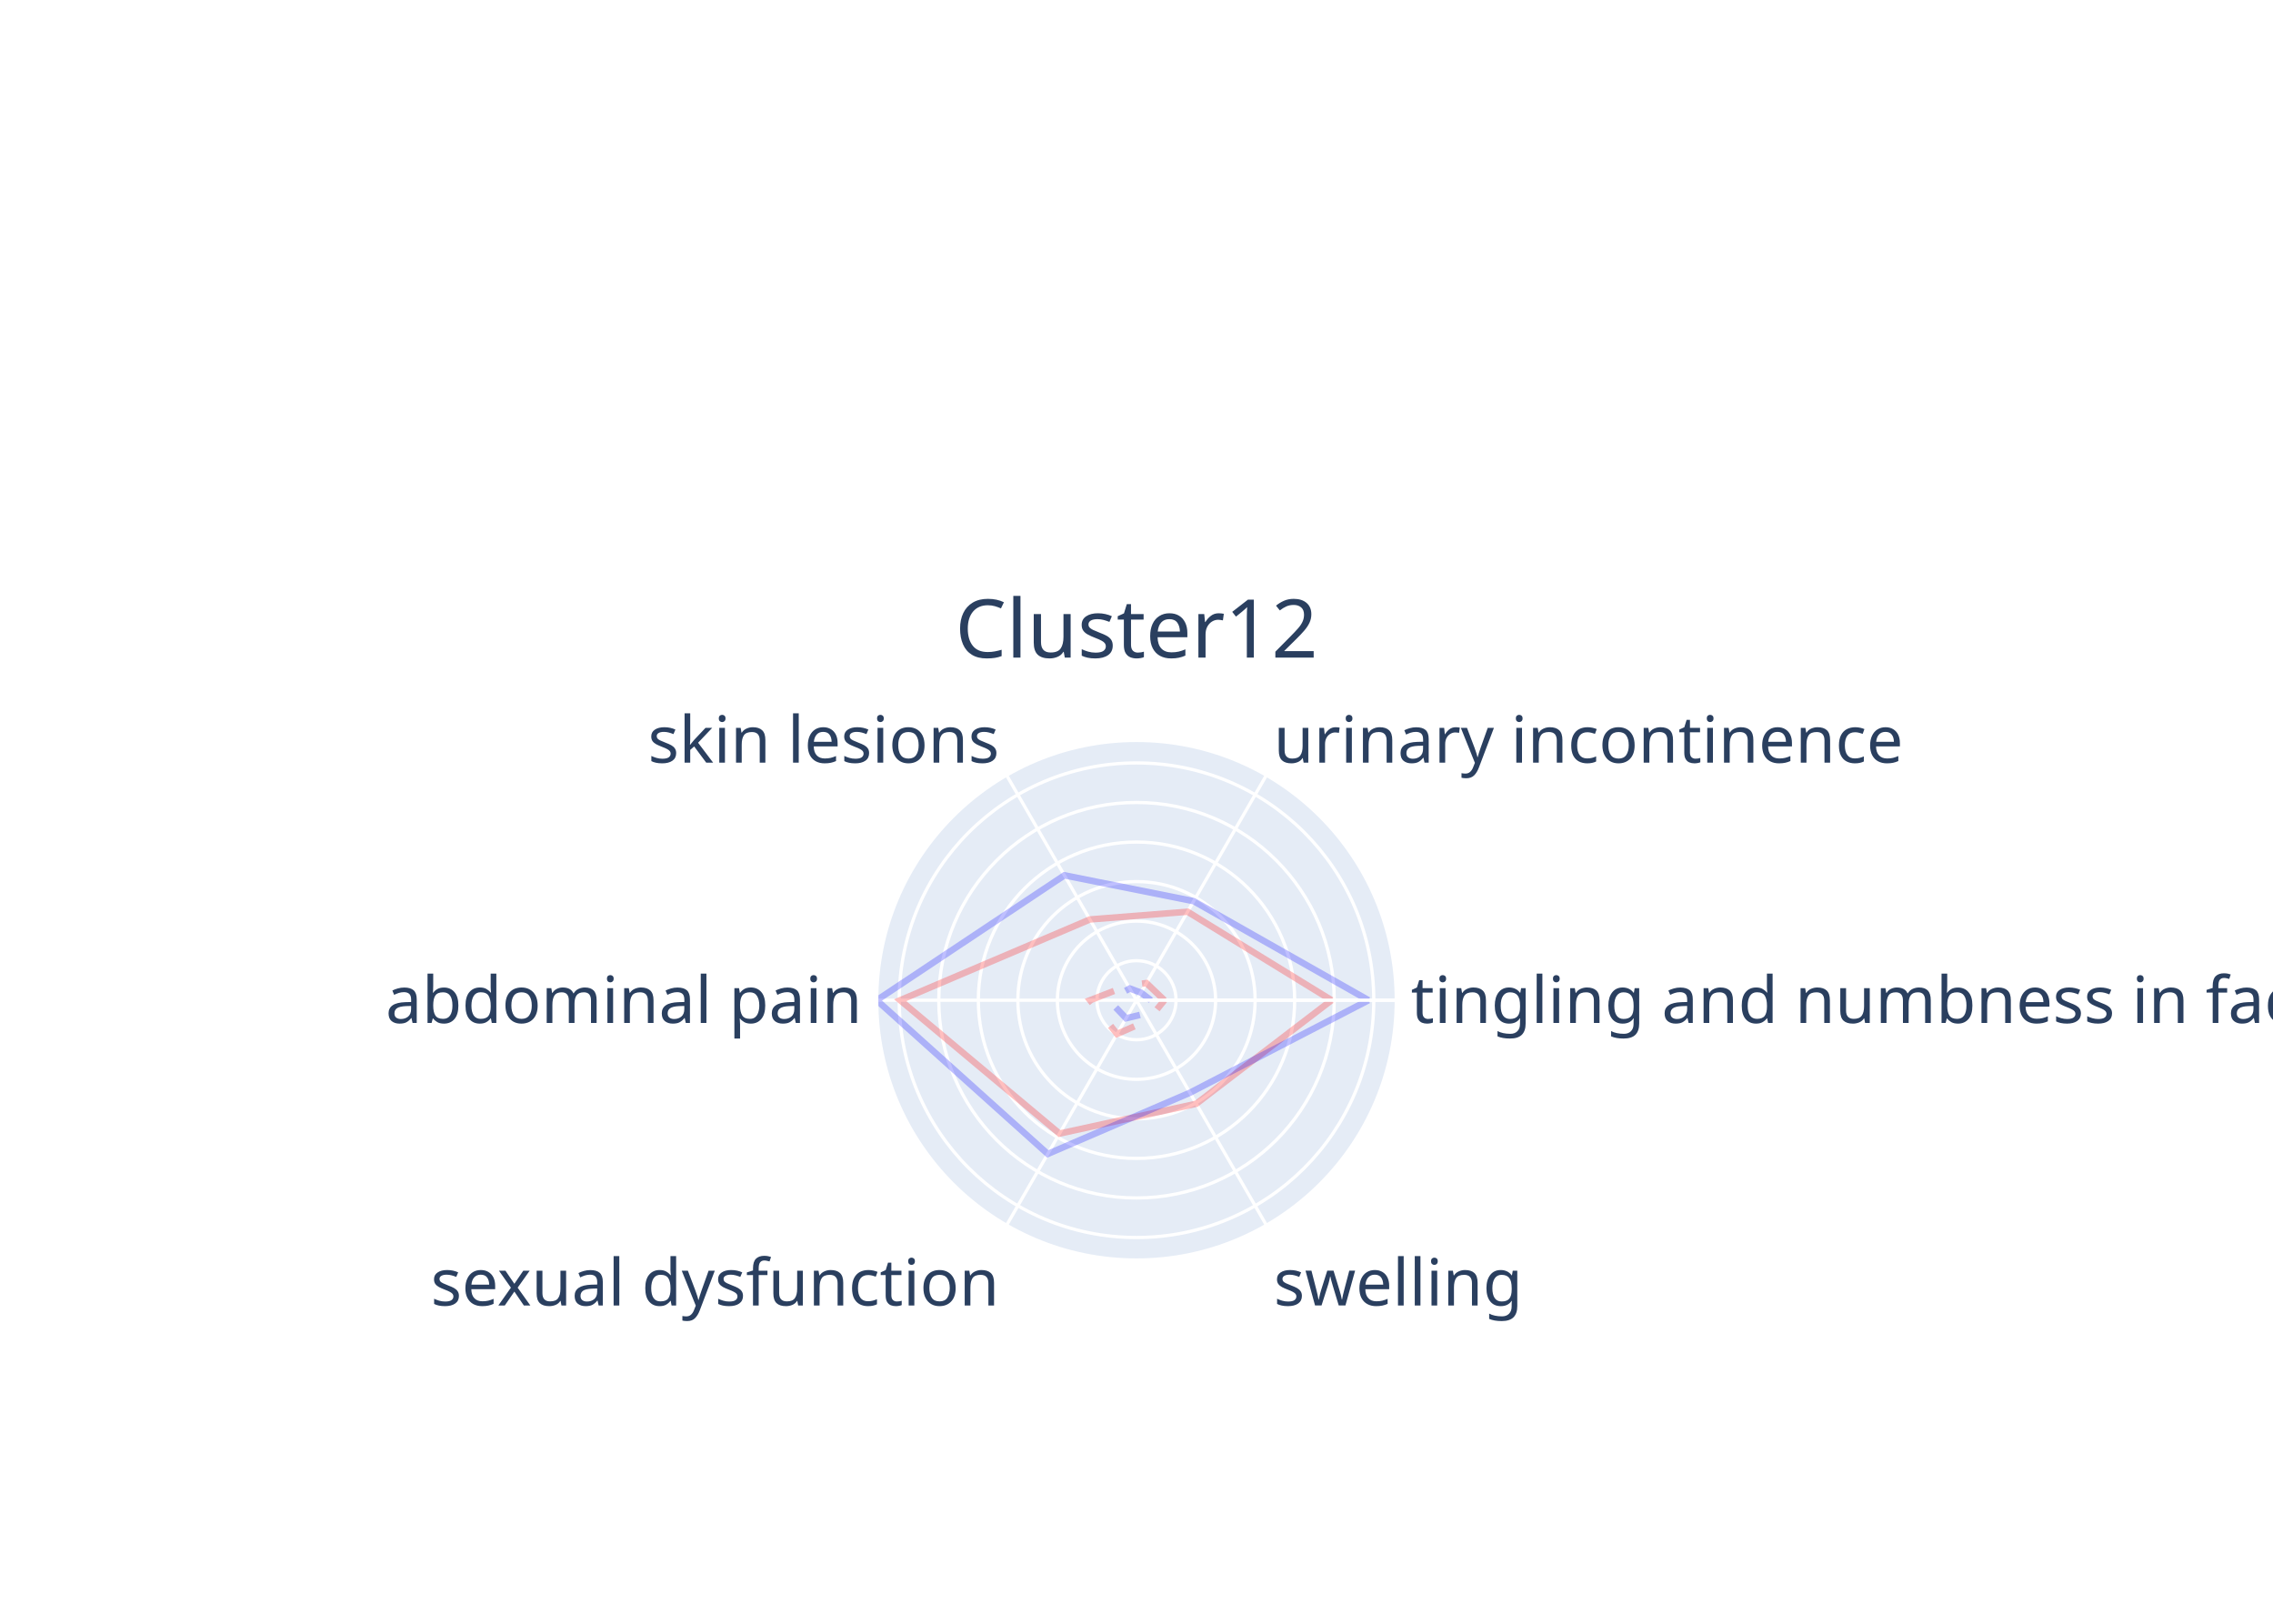
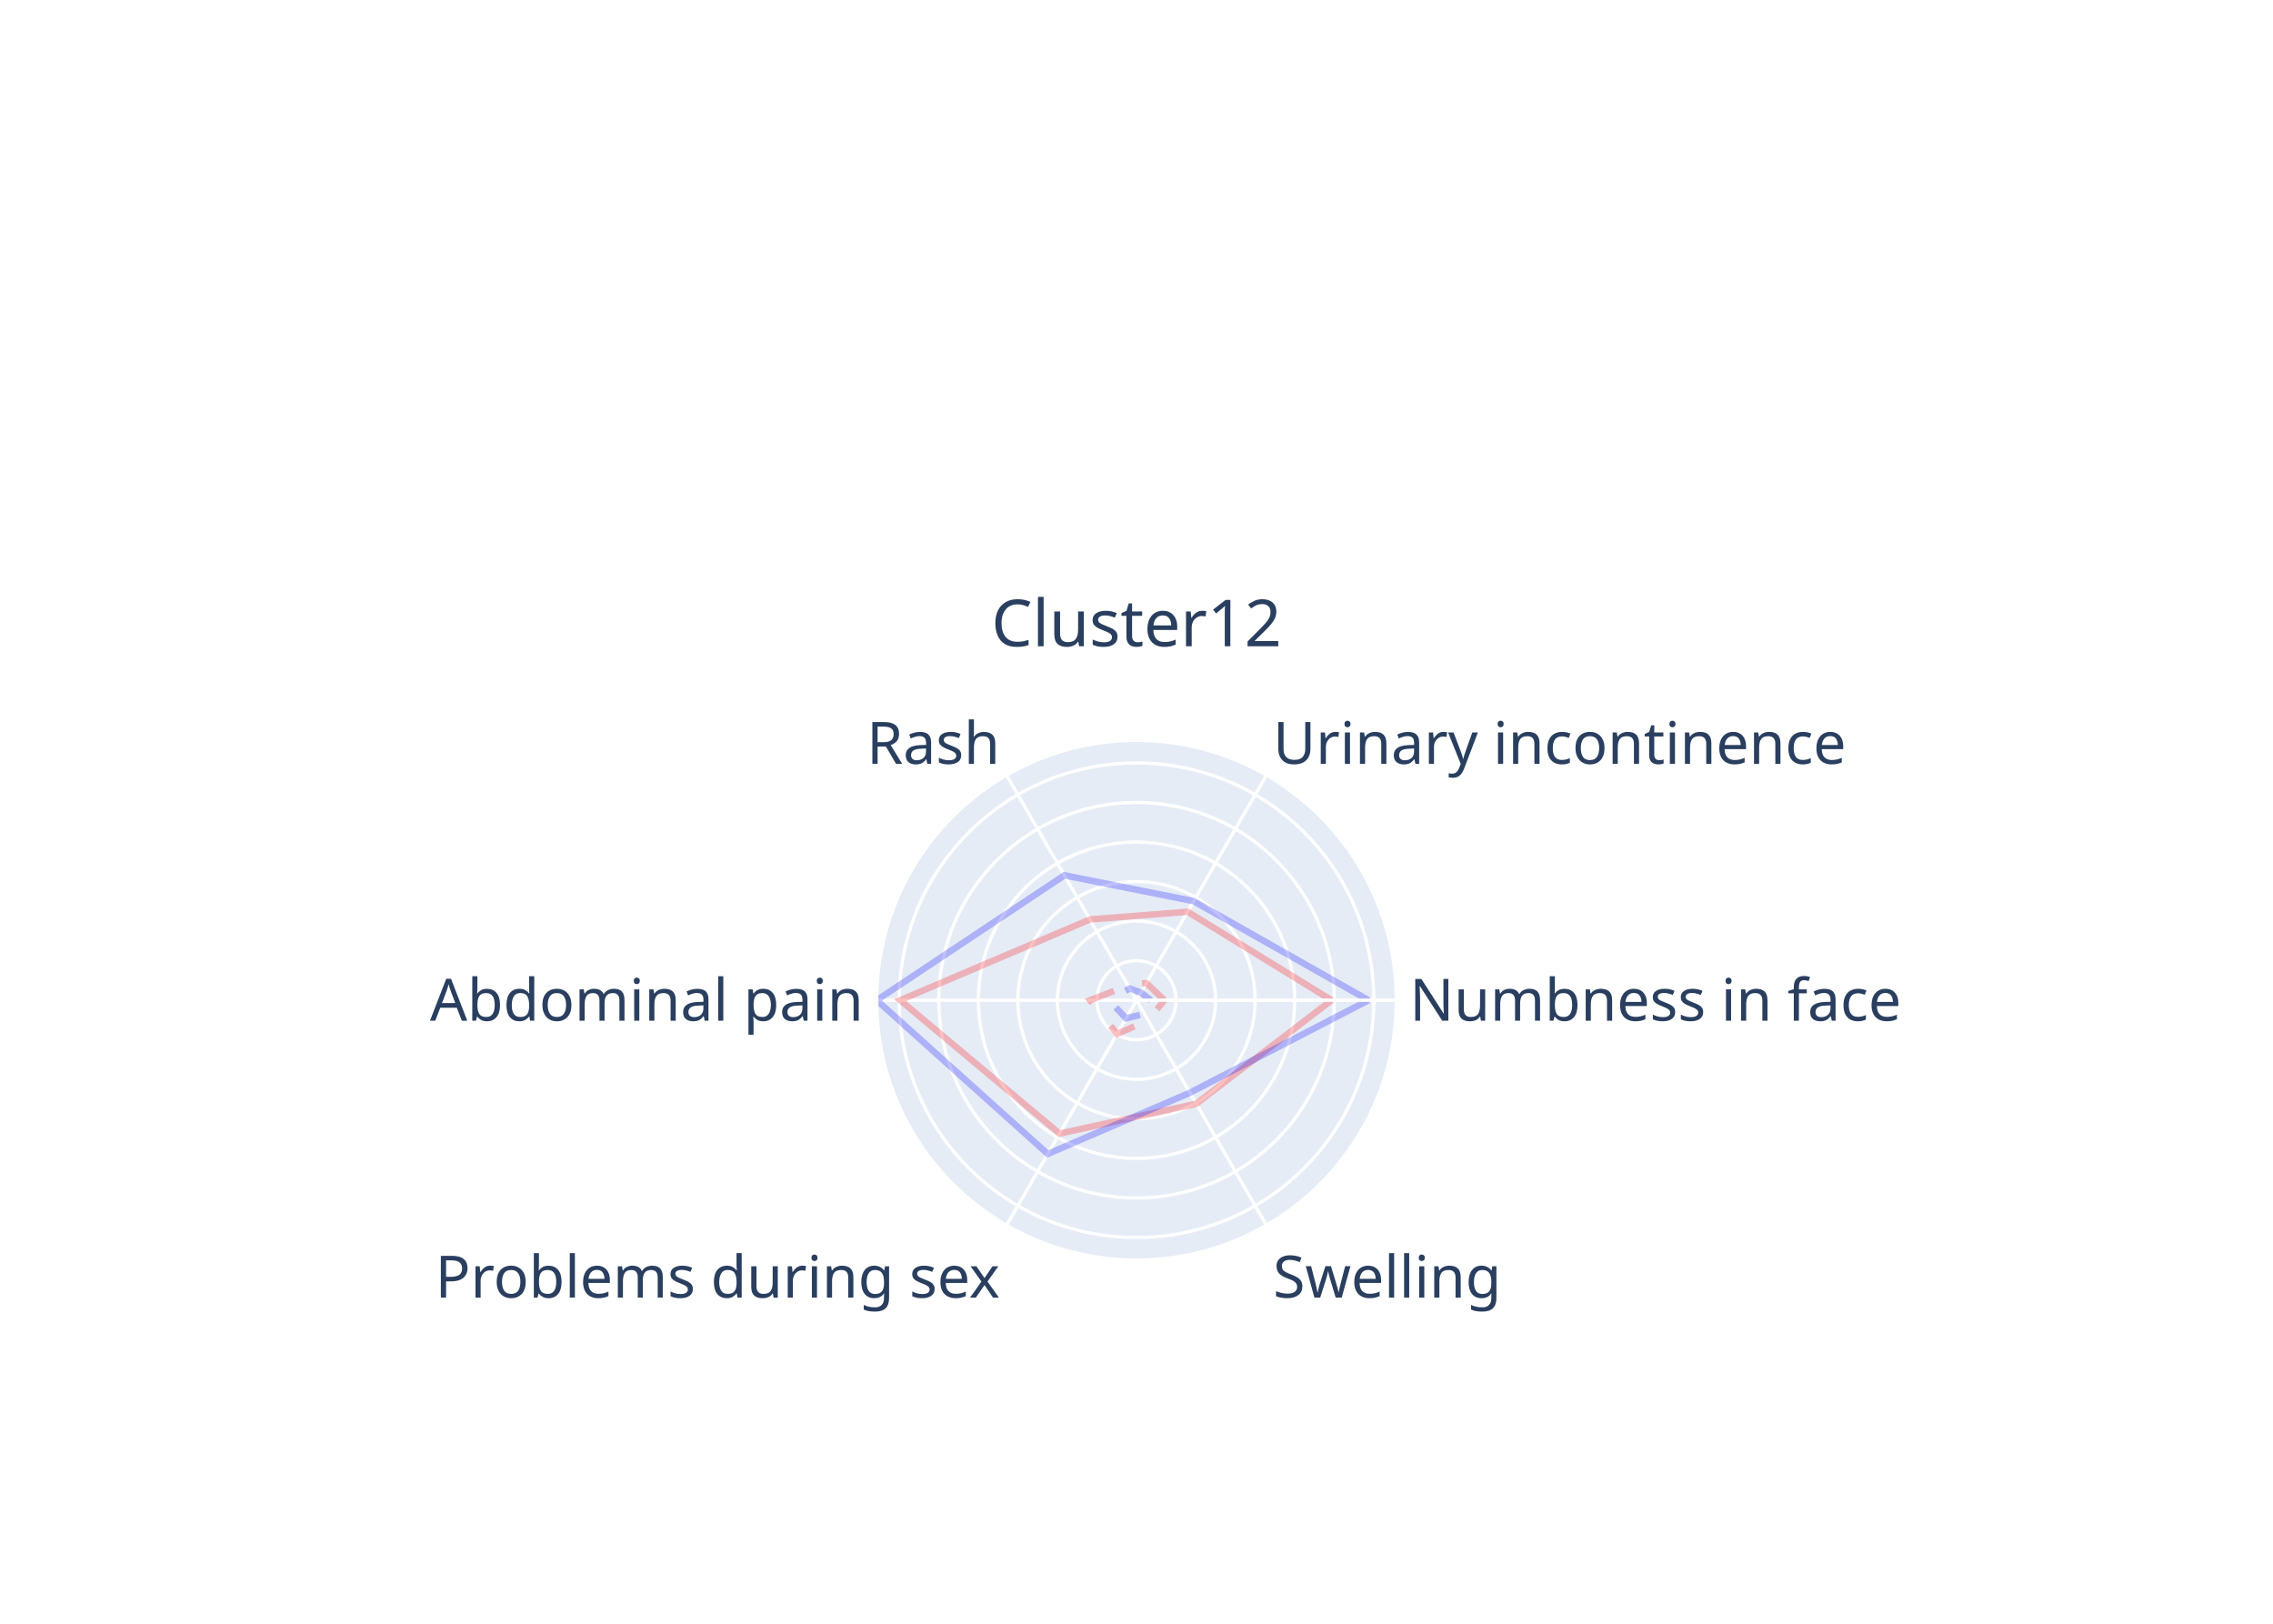
<svg xmlns="http://www.w3.org/2000/svg" class="main-svg" width="700" height="500" style="" viewBox="0 0 700 500">
  <rect x="0" y="0" width="700" height="500" style="fill: rgb(255, 255, 255); fill-opacity: 1;" />
-   <defs id="defs-b1092a">
+   <defs id="defs-59827d">
    <g class="clips">
-       <clipPath id="clipb1092apolar-for-traces">
+       <clipPath id="clip59827dpolar-for-traces">
        <path d="M80,0A80,80 0,1,0 -80,-9.797174393178826e-15A80,80 0,1,0 80,1.9594348786357652e-14Z" transform="translate(80,80)" />
      </clipPath>
    </g>
    <g class="gradients" />
    <g class="patterns" />
  </defs>
  <g class="bglayer" />
  <g class="layer-below">
    <g class="imagelayer" />
    <g class="shapelayer" />
  </g>
  <g class="cartesianlayer" />
  <g class="polarlayer">
    <g class="polar">
      <g class="polarsublayer draglayer" />
      <g class="polarsublayer plotbg">
        <path d="M80,0A80,80 0,1,0 -80,-9.797174393178826e-15A80,80 0,1,0 80,1.9594348786357652e-14Z" transform="translate(350,308)" style="fill: rgb(229, 236, 246); fill-opacity: 1;" />
      </g>
      <g class="polarsublayer backplot">
        <g class="maplayer" />
      </g>
      <g class="polarsublayer angular-grid" style="fill: none;">
        <path class="angularaxisgrid" d="M350,308L430,308" style="stroke: rgb(255, 255, 255); stroke-opacity: 1; stroke-width: 1px;" />
        <path class="angularaxisgrid" d="M350,308L390,238.718" style="stroke: rgb(255, 255, 255); stroke-opacity: 1; stroke-width: 1px;" />
        <path class="angularaxisgrid" d="M350,308L310,238.718" style="stroke: rgb(255, 255, 255); stroke-opacity: 1; stroke-width: 1px;" />
        <path class="angularaxisgrid" d="M350,308L270,308" style="stroke: rgb(255, 255, 255); stroke-opacity: 1; stroke-width: 1px;" />
        <path class="angularaxisgrid" d="M350,308L310,377.282" style="stroke: rgb(255, 255, 255); stroke-opacity: 1; stroke-width: 1px;" />
        <path class="angularaxisgrid" d="M350,308L390,377.282" style="stroke: rgb(255, 255, 255); stroke-opacity: 1; stroke-width: 1px;" />
      </g>
      <g class="polarsublayer radial-grid" transform="translate(350,308)" style="fill: none;">
        <path class="xgrid" d="M12.18,0A12.18,12.18 0,1,0 -12.18,-1.4916198013614761e-15A12.18,12.18 0,1,0 12.18,2.9832396027229522e-15Z" style="stroke: rgb(255, 255, 255); stroke-opacity: 1; stroke-width: 1px;" />
        <path class="xgrid" d="M24.36,0A24.36,24.36 0,1,0 -24.36,-2.9832396027229522e-15A24.36,24.36 0,1,0 24.36,5.9664792054459044e-15Z" style="stroke: rgb(255, 255, 255); stroke-opacity: 1; stroke-width: 1px;" />
        <path class="xgrid" d="M36.53,0A36.53,36.53 0,1,0 -36.53,-4.473634757285281e-15A36.53,36.53 0,1,0 36.53,8.947269514570562e-15Z" style="stroke: rgb(255, 255, 255); stroke-opacity: 1; stroke-width: 1px;" />
        <path class="xgrid" d="M48.71,0A48.71,48.71 0,1,0 -48.71,-5.965254558646758e-15A48.71,48.71 0,1,0 48.71,1.1930509117293515e-14Z" style="stroke: rgb(255, 255, 255); stroke-opacity: 1; stroke-width: 1px;" />
        <path class="xgrid" d="M60.89,0A60.89,60.89 0,1,0 -60.89,-7.456874360008234e-15A60.89,60.89 0,1,0 60.89,1.4913748720016468e-14Z" style="stroke: rgb(255, 255, 255); stroke-opacity: 1; stroke-width: 1px;" />
        <path class="xgrid" d="M73.07,0A73.07,73.07 0,1,0 -73.07,-8.948494161369709e-15A73.07,73.07 0,1,0 73.07,1.7896988322739418e-14Z" style="stroke: rgb(255, 255, 255); stroke-opacity: 1; stroke-width: 1px;" />
      </g>
-       <g class="polarsublayer frontplot" transform="translate(270,228)" clip-path="url(#clipb1092apolar-for-traces)">
+       <g class="polarsublayer frontplot" transform="translate(270,228)" clip-path="url(#clip59827dpolar-for-traces)">
        <g class="barlayer" />
        <g class="scatterlayer">
-           <g class="trace scatter tracedc7a92" style="stroke-miterlimit: 2; opacity: 1;">
+           <g class="trace scatter trace4547d6" style="stroke-miterlimit: 2; opacity: 1;">
            <g class="fills" />
            <g class="errorbars" />
            <g class="lines">
              <path class="js-line" d="M140.08,80L95.73,52.75L65.64,55.13L7.22,80L56.29,121.06L98.41,111.88L140.08,80" style="vector-effect: none; fill: none; stroke: rgb(255, 0, 0); stroke-opacity: 0.25; stroke-width: 2px; opacity: 1;" />
            </g>
            <g class="points" />
            <g class="text" />
          </g>
-           <g class="trace scatter trace6aefd8" style="stroke-miterlimit: 2; opacity: 1;">
+           <g class="trace scatter trace4020f1" style="stroke-miterlimit: 2; opacity: 1;">
            <g class="fills" />
            <g class="errorbars" />
            <g class="lines">
              <path class="js-line" d="M151.45,80L97.61,49.5L57.8,41.54L0,80L52.67,127.33L96.45,108.49L151.45,80" style="vector-effect: none; fill: none; stroke: rgb(0, 0, 255); stroke-opacity: 0.25; stroke-width: 2px; opacity: 1;" />
            </g>
            <g class="points" />
            <g class="text" />
          </g>
-           <g class="trace scatter trace24dca7" style="stroke-miterlimit: 2; opacity: 1;">
+           <g class="trace scatter traceacf666" style="stroke-miterlimit: 2; opacity: 1;">
            <g class="fills" />
            <g class="errorbars" />
            <g class="lines">
              <path class="js-line" d="M88.58,80L83.05,74.72L77.39,75.47L65.7,80L74.01,90.38L83.57,86.19L88.58,80" style="vector-effect: none; fill: none; stroke: rgb(255, 0, 0); stroke-opacity: 0.25; stroke-dasharray: 9px, 9px; stroke-width: 2px; opacity: 1;" />
            </g>
            <g class="points" />
            <g class="text" />
          </g>
-           <g class="trace scatter tracee57930" style="stroke-miterlimit: 2; opacity: 1;">
+           <g class="trace scatter trace6d81c7" style="stroke-miterlimit: 2; opacity: 1;">
            <g class="fills" />
            <g class="errorbars" />
            <g class="lines">
              <path class="js-line" d="M84.43,80L81.35,77.65L77.92,76.39L71.48,80L76.79,85.56L82.42,84.2L84.43,80" style="vector-effect: none; fill: none; stroke: rgb(0, 0, 255); stroke-opacity: 0.25; stroke-dasharray: 9px, 9px; stroke-width: 2px; opacity: 1;" />
            </g>
            <g class="points" />
            <g class="text" />
          </g>
        </g>
      </g>
      <g class="polarsublayer angular-line">
        <path d="M80,0A80,80 0,1,0 -80,-9.797174393178826e-15A80,80 0,1,0 80,1.9594348786357652e-14Z" transform="translate(350,308)" stroke-width="1" style="fill: none; stroke: rgb(255, 255, 255); stroke-opacity: 1;" />
      </g>
      <g class="polarsublayer radial-line">
        <line x1="0" y1="0" x2="80" y2="0" transform="translate(350,308)" stroke-width="1" style="fill: none; stroke: rgb(255, 255, 255); stroke-opacity: 1;" />
      </g>
      <g class="polarsublayer angular-axis">
        <g class="angularaxistick">
-           <text text-anchor="start" x="4.5" y="7" transform="translate(430,308)" style="font-family: sans-serif; font-size: 20px; fill: rgb(42, 63, 95); fill-opacity: 1; white-space: pre; opacity: 1;">tingling and numbness in face</text>
+           <text text-anchor="start" x="4.1" y="6.3" transform="translate(430,308)" style="font-family: sans-serif; font-size: 18px; fill: rgb(42, 63, 95); fill-opacity: 1; white-space: pre; opacity: 1;">Numbness in face</text>
        </g>
        <g class="angularaxistick">
-           <text text-anchor="start" x="2.25" y="-3.861" transform="translate(390,238.718)" style="font-family: sans-serif; font-size: 20px; fill: rgb(42, 63, 95); fill-opacity: 1; white-space: pre; opacity: 1;">urinary incontinence</text>
+           <text text-anchor="start" x="2.05" y="-3.518" transform="translate(390,238.718)" style="font-family: sans-serif; font-size: 18px; fill: rgb(42, 63, 95); fill-opacity: 1; white-space: pre; opacity: 1;">Urinary incontinence</text>
        </g>
        <g class="angularaxistick">
-           <text text-anchor="end" x="-2.25" y="-3.861" transform="translate(310,238.718)" style="font-family: sans-serif; font-size: 20px; fill: rgb(42, 63, 95); fill-opacity: 1; white-space: pre; opacity: 1;">skin lesions</text>
+           <text text-anchor="end" x="-2.05" y="-3.518" transform="translate(310,238.718)" style="font-family: sans-serif; font-size: 18px; fill: rgb(42, 63, 95); fill-opacity: 1; white-space: pre; opacity: 1;">Rash</text>
        </g>
        <g class="angularaxistick">
-           <text text-anchor="end" x="-4.5" y="7" transform="translate(270,308)" style="font-family: sans-serif; font-size: 20px; fill: rgb(42, 63, 95); fill-opacity: 1; white-space: pre; opacity: 1;">abdominal pain</text>
+           <text text-anchor="end" x="-4.1" y="6.3" transform="translate(270,308)" style="font-family: sans-serif; font-size: 18px; fill: rgb(42, 63, 95); fill-opacity: 1; white-space: pre; opacity: 1;">Abdominal pain</text>
        </g>
        <g class="angularaxistick">
-           <text text-anchor="end" x="-2.25" y="24.718" transform="translate(310,377.282)" style="font-family: sans-serif; font-size: 20px; fill: rgb(42, 63, 95); fill-opacity: 1; white-space: pre; opacity: 1;">sexual dysfunction</text>
+           <text text-anchor="end" x="-2.05" y="22.289" transform="translate(310,377.282)" style="font-family: sans-serif; font-size: 18px; fill: rgb(42, 63, 95); fill-opacity: 1; white-space: pre; opacity: 1;">Problems during sex</text>
        </g>
        <g class="angularaxistick">
-           <text text-anchor="start" x="2.25" y="24.718" transform="translate(390,377.282)" style="font-family: sans-serif; font-size: 20px; fill: rgb(42, 63, 95); fill-opacity: 1; white-space: pre; opacity: 1;">swelling</text>
+           <text text-anchor="start" x="2.05" y="22.289" transform="translate(390,377.282)" style="font-family: sans-serif; font-size: 18px; fill: rgb(42, 63, 95); fill-opacity: 1; white-space: pre; opacity: 1;">Swelling</text>
        </g>
      </g>
      <g class="polarsublayer radial-axis" display="none" />
    </g>
  </g>
  <g class="smithlayer" />
  <g class="ternarylayer" />
  <g class="geolayer" />
  <g class="funnelarealayer" />
  <g class="pielayer" />
  <g class="iciclelayer" />
  <g class="treemaplayer" />
  <g class="sunburstlayer" />
  <g class="glimages" />
-   <defs id="topdefs-b1092a">
+   <defs id="topdefs-59827d">
    <g class="clips" />
  </defs>
  <g class="layer-above">
    <g class="imagelayer" />
    <g class="shapelayer" />
  </g>
  <g class="infolayer">
    <g class="g-gtitle">
-       <text class="gtitle" x="350" y="185" text-anchor="middle" dy="0.7em" style="opacity: 1; font-family: sans-serif; font-size: 25px; fill: rgb(42, 63, 95); fill-opacity: 1; white-space: pre;">Cluster12</text>
+       <text class="gtitle" x="350" y="185" text-anchor="middle" dy="0.7em" style="opacity: 1; font-family: sans-serif; font-size: 20px; fill: rgb(42, 63, 95); fill-opacity: 1; white-space: pre;">Cluster12</text>
    </g>
    <g class="g-polartitle" />
  </g>
</svg>
